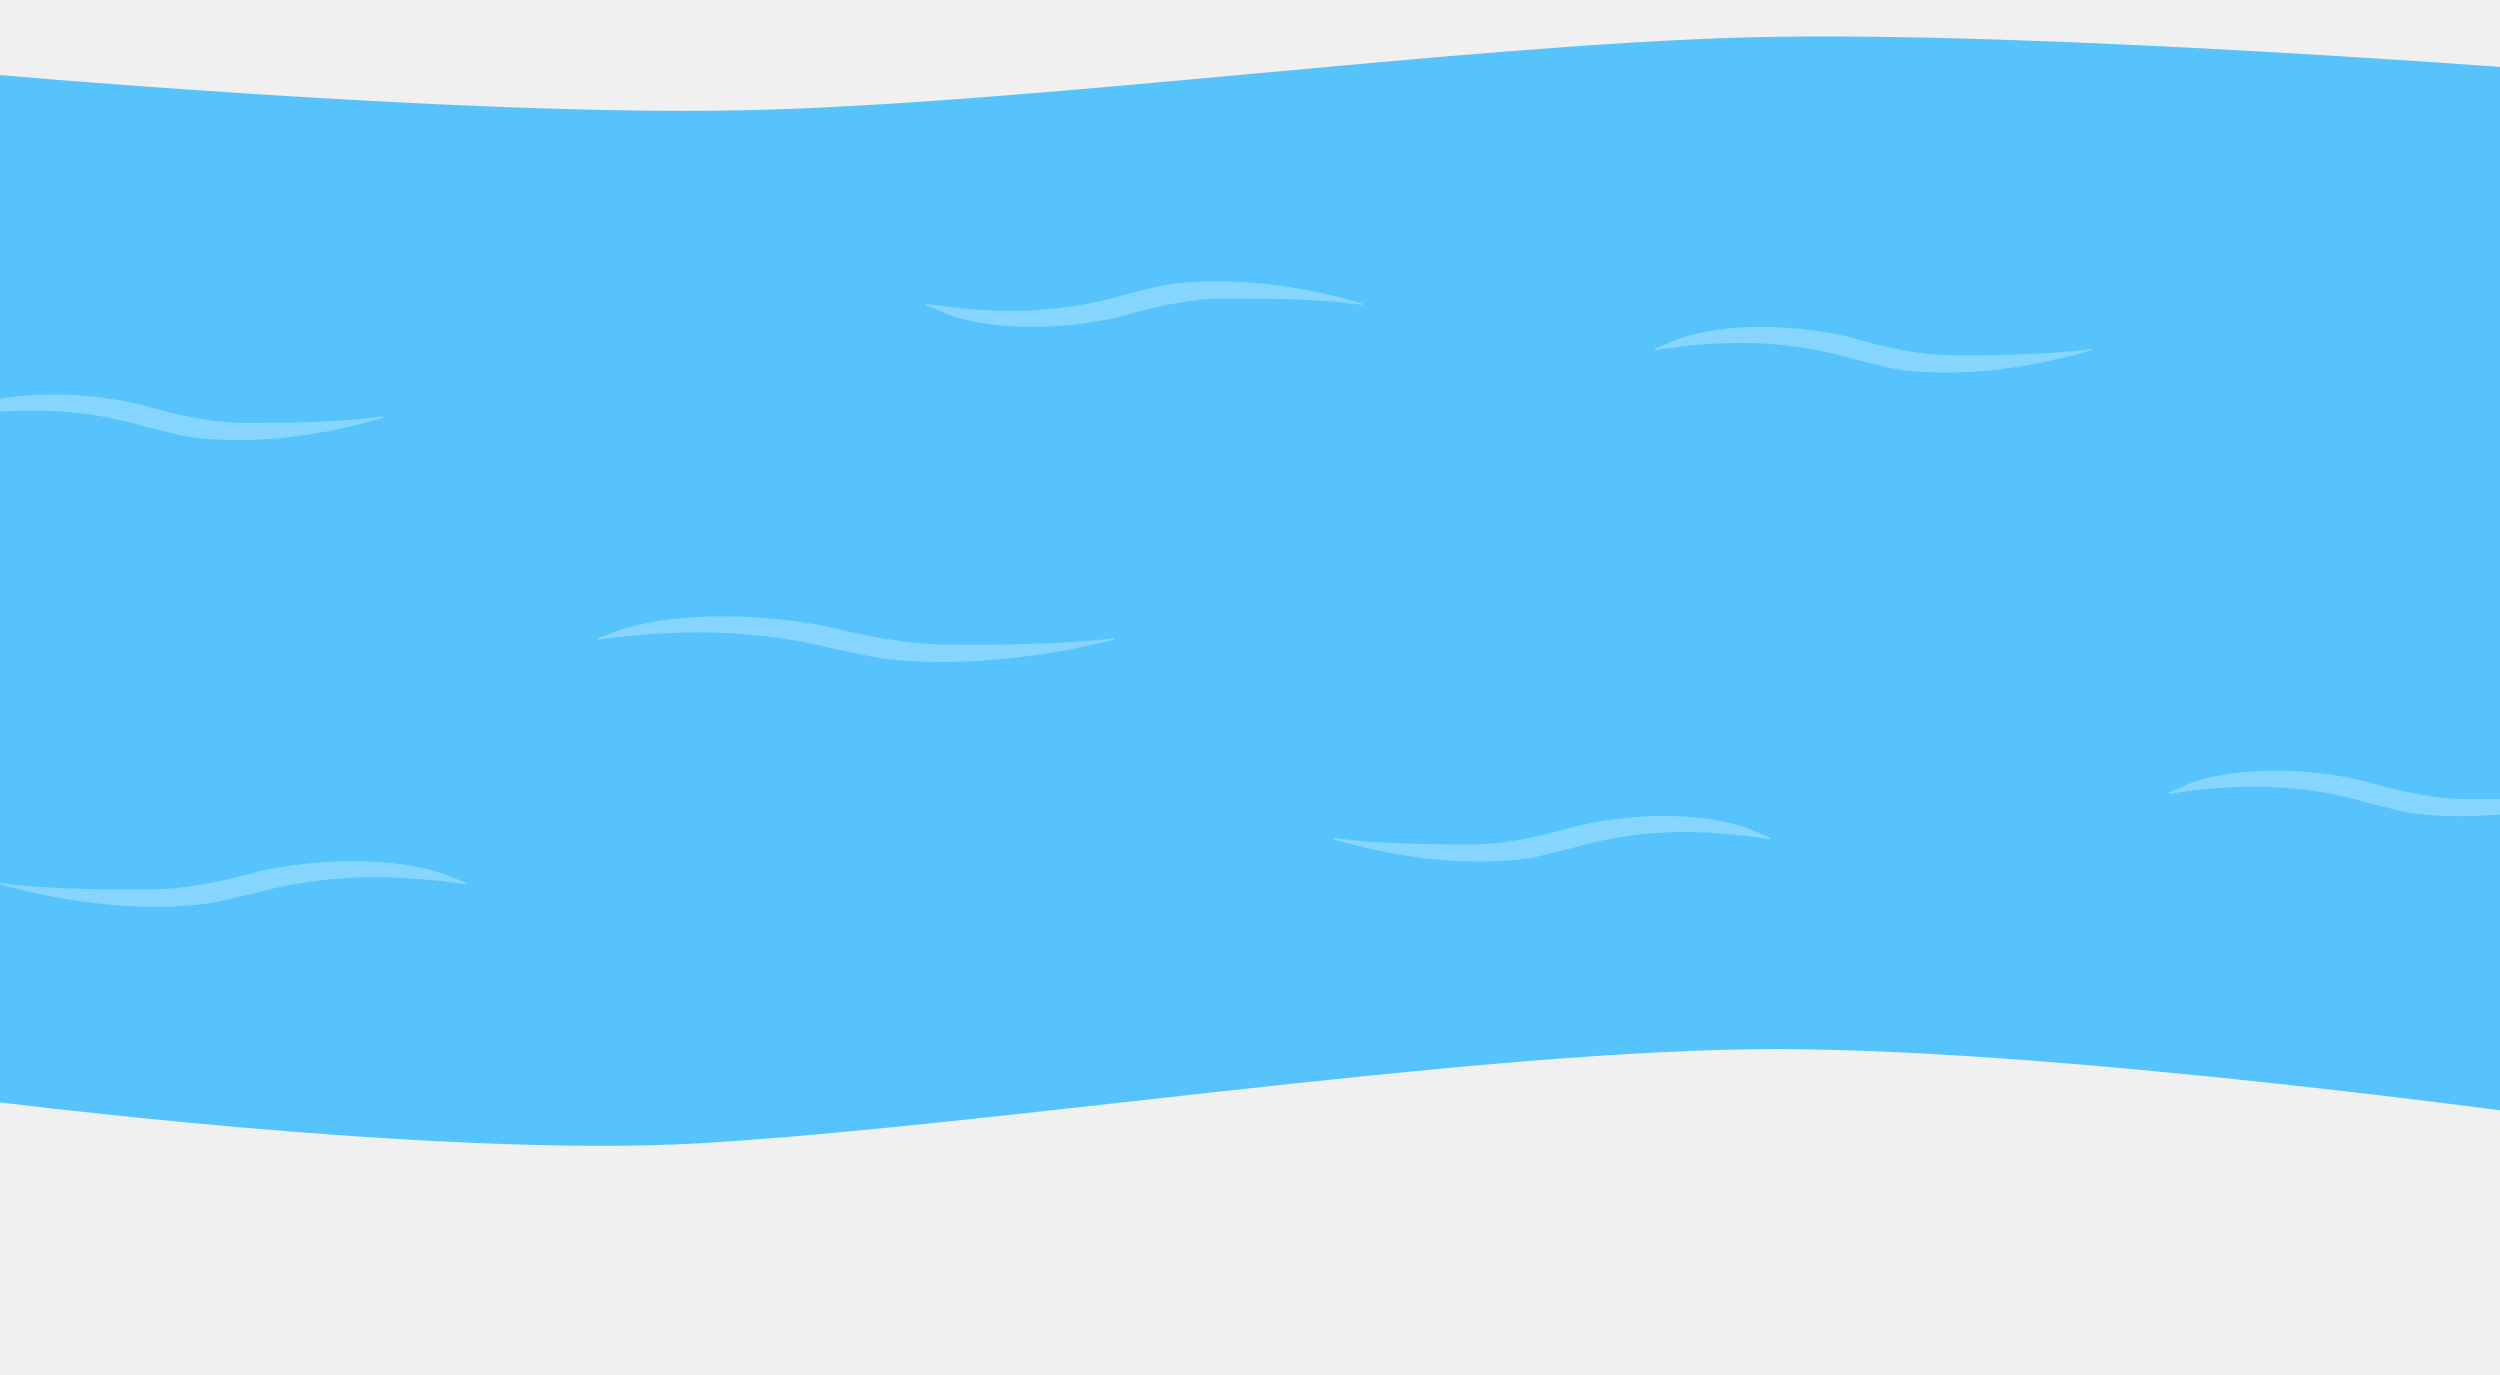
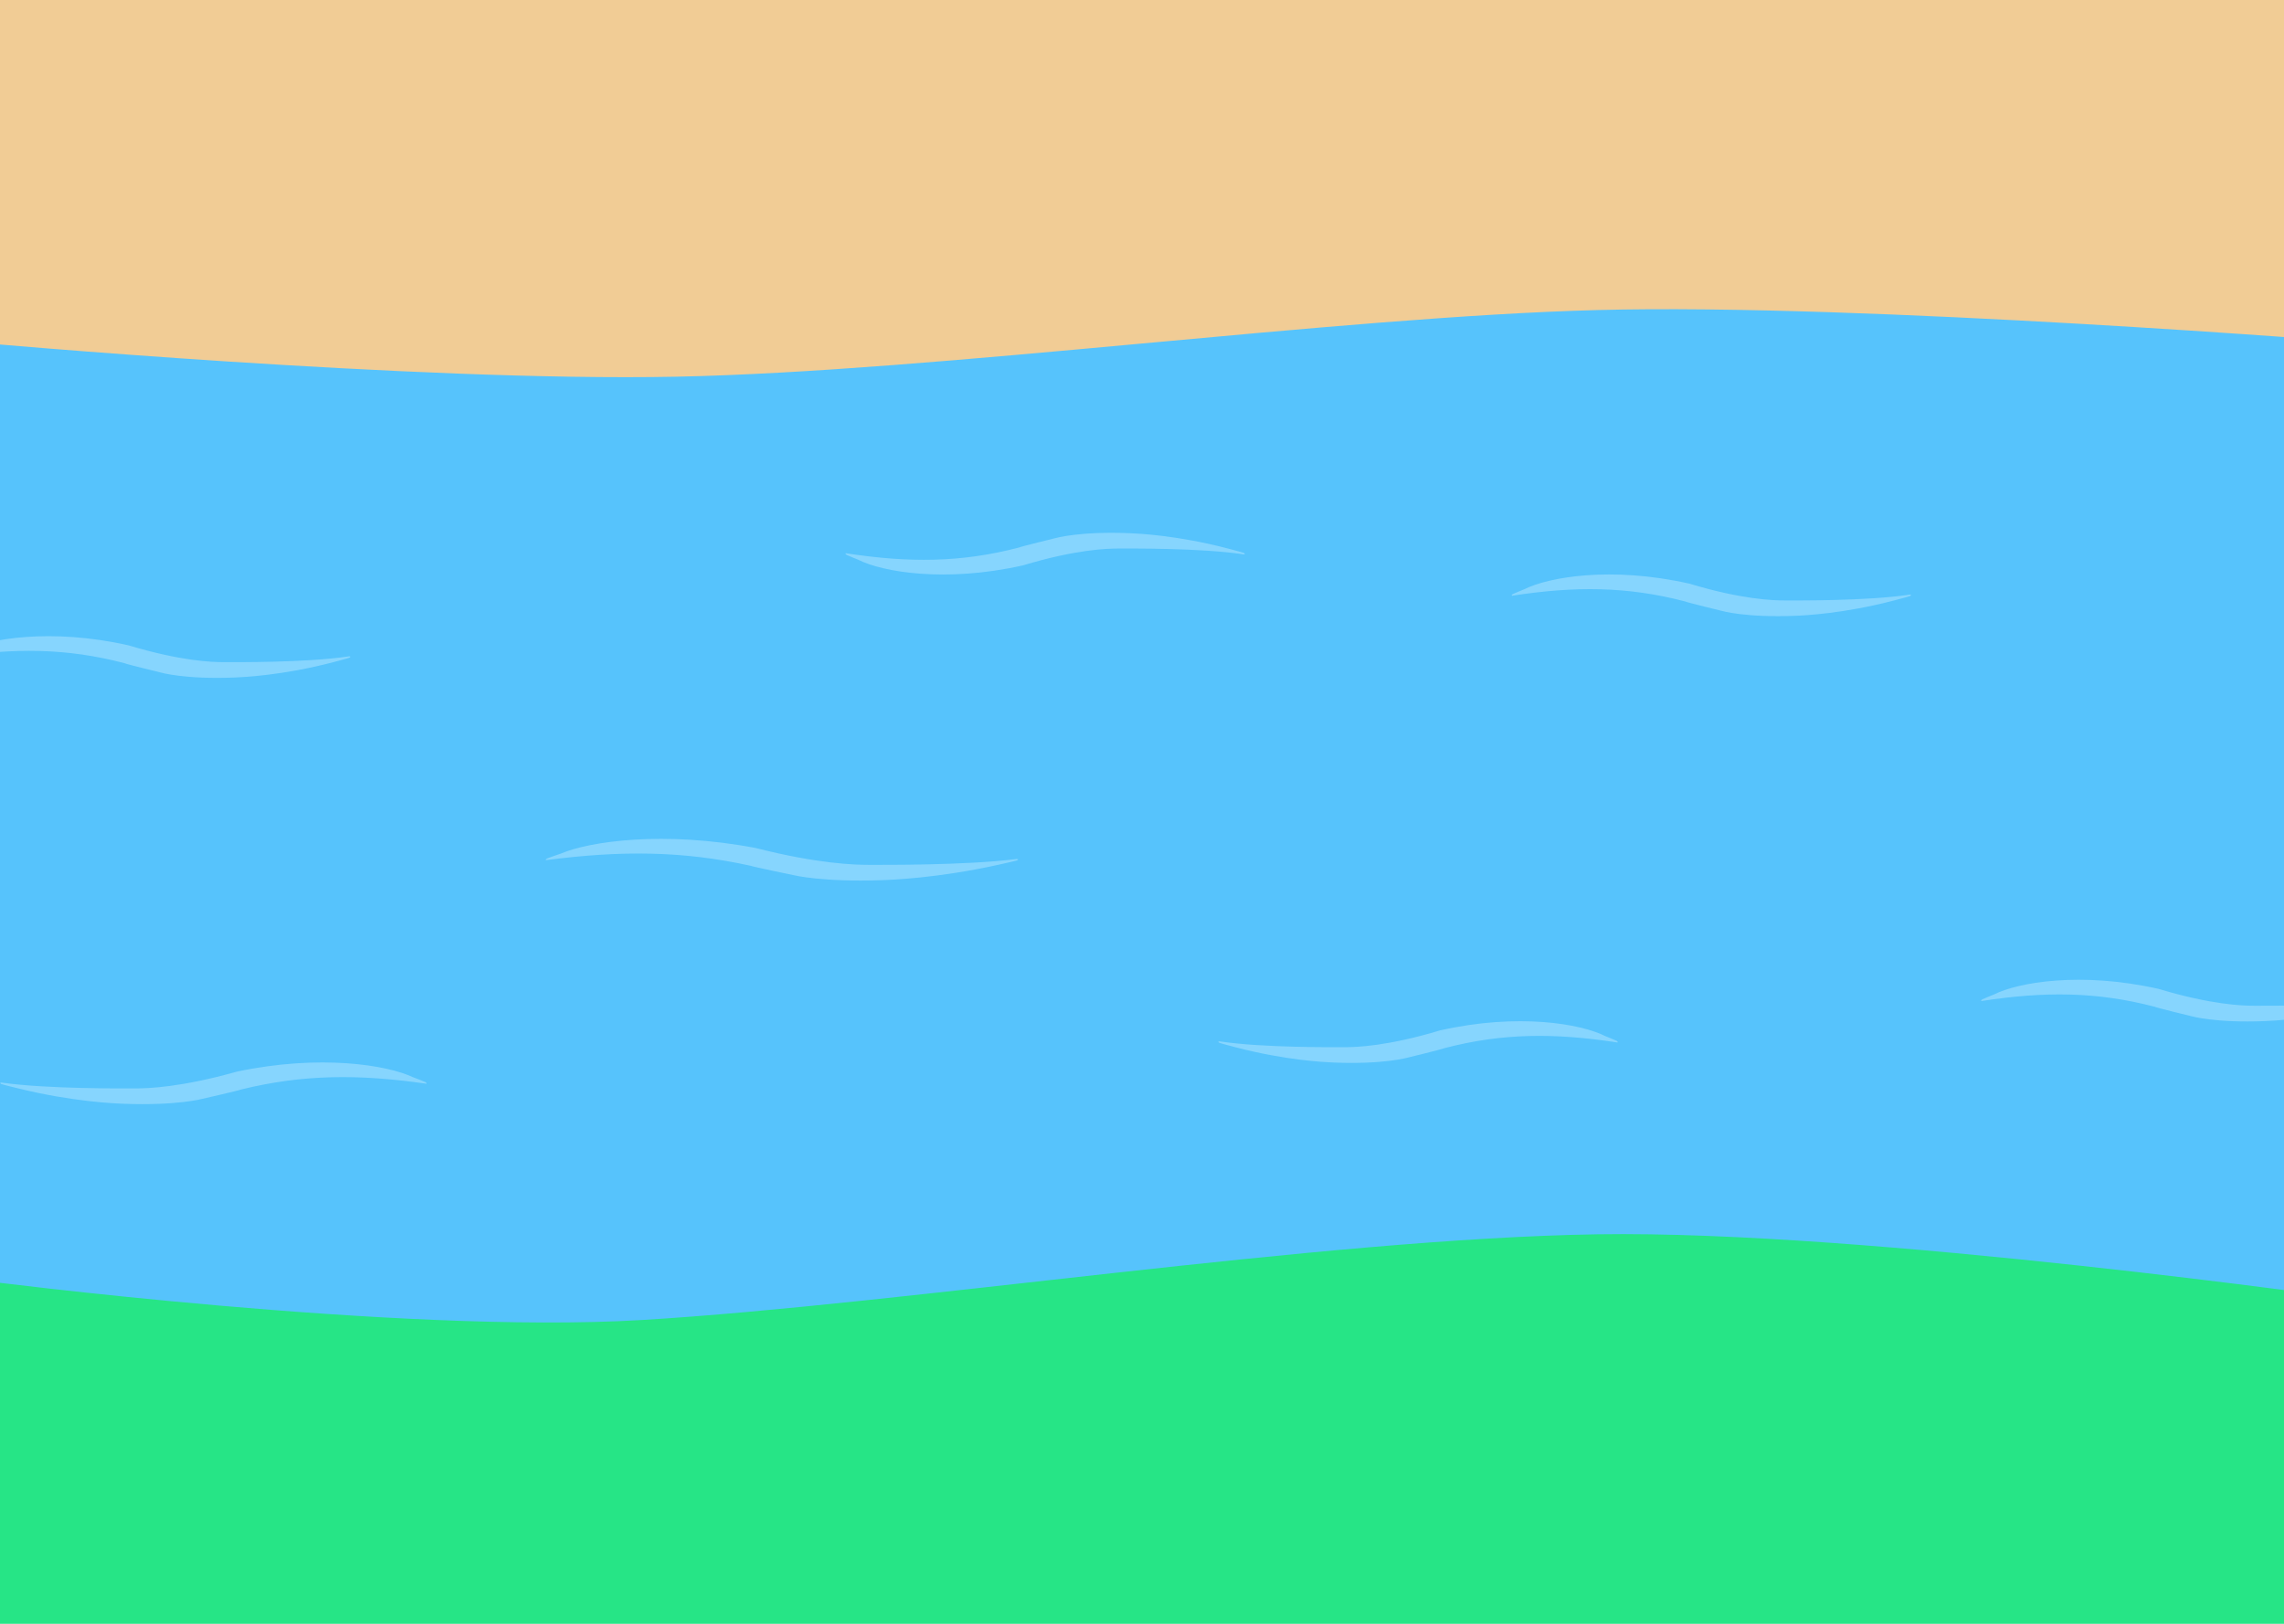
- <svg xmlns="http://www.w3.org/2000/svg" width="1440" height="792" viewBox="0 0 1440 792" fill="none">
-   <g clip-path="url(#clip0_56_21)">
-     <path fill-rule="evenodd" clip-rule="evenodd" d="M1486 41.97V645.721C1486 645.721 1177.04 601.684 1007.08 604.381C833.26 607.137 570.031 648.526 404.189 658.449C251.689 667.576 -12.475 633.433 -12.475 633.433L-15 41.97C-15 41.97 262.044 66.862 426.411 63.553C590.776 60.245 842.683 25.851 1007.08 21.525C1174.69 17.113 1486 41.97 1486 41.97Z" fill="#56C3FC" />
-     <path d="M221 240.158C220.76 240.304 220.571 240.623 220.331 240.769C219.914 241.025 211.035 243.351 210.226 243.565C178.037 252.005 153.14 253.035 148.123 253.243L148.113 253.243C116.501 254.544 101.38 250.116 101.38 250.116C101.38 250.116 79.676 244.851 78.405 244.195C41.833 234.625 8.96 234.533 -30.243 240.518C-30.383 240.558 -30.526 240.676 -30.669 240.64C-30.796 240.606 -30.872 240.354 -31 240.32C-30.775 240.132 -30.602 239.809 -30.377 239.623C-30.091 239.385 -23.502 236.732 -22.903 236.493C-7.763 228.847 31.76 221.869 81.005 232.958C114.175 242.963 133.869 243.565 140.991 243.565C148.113 243.565 192.856 243.966 219.604 239.957C220.206 239.867 220.206 239.854 220.249 239.859C220.635 239.915 220.608 240.101 221 240.158Z" fill="#A7E1FF" fill-opacity="0.6" />
-     <path d="M642 367.971C641.716 368.117 641.493 368.436 641.209 368.581C640.716 368.838 630.217 371.164 629.26 371.378C591.194 379.818 561.753 380.848 555.82 381.055L555.808 381.056C518.426 382.356 500.544 377.929 500.544 377.929C500.544 377.929 474.879 372.664 473.376 372.007C430.128 362.438 391.255 362.346 344.896 368.331C344.73 368.371 344.561 368.489 344.392 368.452C344.241 368.419 344.151 368.166 344 368.133C344.266 367.945 344.471 367.622 344.737 367.436C345.075 367.198 352.866 364.545 353.575 364.305C371.478 356.66 418.216 349.682 476.451 360.771C515.675 370.776 538.964 371.378 547.386 371.378C555.808 371.378 608.718 371.779 640.349 367.77C641.061 367.679 641.061 367.666 641.112 367.672C641.568 367.727 641.536 367.914 642 367.971Z" fill="#A7E1FF" fill-opacity="0.6" />
-     <path d="M0 508.971C0.257 509.117 0.458 509.436 0.714 509.581C1.159 509.838 10.637 512.164 11.5 512.378C45.862 520.818 72.437 521.848 77.793 522.055L77.804 522.056C111.548 523.356 127.69 518.929 127.69 518.929C127.69 518.929 150.857 513.664 152.215 513.007C191.254 503.438 226.344 503.346 268.192 509.331C268.341 509.371 268.494 509.489 268.646 509.452C268.783 509.419 268.864 509.166 269 509.133C268.76 508.945 268.575 508.622 268.334 508.436C268.029 508.198 260.997 505.545 260.357 505.305C244.196 497.66 202.006 490.682 149.439 501.771C114.032 511.776 93.009 512.378 85.406 512.378C77.804 512.378 30.043 512.779 1.49 508.77C0.847 508.679 0.847 508.666 0.802 508.672C0.39 508.727 0.419 508.914 0 508.971Z" fill="#A7E1FF" fill-opacity="0.6" />
-     <path d="M785 175.324C784.76 175.178 784.571 174.859 784.331 174.713C783.914 174.457 775.035 172.131 774.226 171.917C742.037 163.477 717.14 162.447 712.123 162.24L712.113 162.239C680.501 160.939 665.38 165.366 665.38 165.366C665.38 165.366 643.676 170.631 642.405 171.287C605.833 180.857 572.96 180.949 533.757 174.964C533.617 174.924 533.474 174.806 533.331 174.843C533.204 174.876 533.128 175.128 533 175.162C533.225 175.35 533.398 175.673 533.623 175.859C533.909 176.097 540.498 178.75 541.097 178.99C556.237 186.635 595.76 193.613 645.005 182.524C678.175 172.519 697.869 171.917 704.991 171.917C712.113 171.917 756.856 171.516 783.604 175.525C784.206 175.615 784.206 175.628 784.249 175.623C784.635 175.568 784.608 175.381 785 175.324Z" fill="#A7E1FF" fill-opacity="0.6" />
-     <path d="M768 482.971C768.24 483.117 768.429 483.436 768.669 483.581C769.086 483.838 777.965 486.164 778.774 486.378C810.963 494.818 835.86 495.848 840.877 496.055L840.887 496.056C872.499 497.356 887.62 492.929 887.62 492.929C887.62 492.929 909.324 487.664 910.595 487.007C947.167 477.438 980.04 477.346 1019.24 483.331C1019.38 483.371 1019.53 483.489 1019.67 483.452C1019.8 483.419 1019.87 483.166 1020 483.133C1019.77 482.945 1019.6 482.622 1019.38 482.436C1019.09 482.198 1012.5 479.545 1011.9 479.305C996.763 471.66 957.24 464.682 907.995 475.771C874.825 485.776 855.131 486.378 848.009 486.378C840.887 486.378 796.144 486.779 769.396 482.77C768.794 482.679 768.794 482.667 768.751 482.672C768.365 482.727 768.392 482.914 768 482.971Z" fill="#A7E1FF" fill-opacity="0.6" />
-     <path d="M1205 201.242C1204.76 201.387 1204.57 201.707 1204.33 201.852C1203.91 202.109 1195.04 204.435 1194.23 204.649C1162.04 213.089 1137.14 214.119 1132.12 214.326L1132.11 214.327C1100.5 215.627 1085.38 211.2 1085.38 211.2C1085.38 211.2 1063.68 205.935 1062.4 205.278C1025.83 195.709 992.96 195.617 953.757 201.601C953.617 201.642 953.474 201.76 953.331 201.723C953.204 201.69 953.128 201.437 953 201.404C953.225 201.216 953.398 200.893 953.623 200.707C953.909 200.469 960.498 197.816 961.097 197.576C976.237 189.931 1015.76 182.952 1065.01 194.042C1098.17 204.046 1117.87 204.649 1124.99 204.649C1132.11 204.649 1176.86 205.05 1203.6 201.041C1204.21 200.95 1204.21 200.937 1204.25 200.943C1204.63 200.998 1204.61 201.185 1205 201.242Z" fill="#A7E1FF" fill-opacity="0.6" />
-     <path d="M1501 456.827C1500.76 456.973 1500.57 457.292 1500.33 457.438C1499.91 457.694 1491.04 460.021 1490.23 460.235C1458.04 468.674 1433.14 469.704 1428.12 469.912L1428.11 469.912C1396.5 471.213 1381.38 466.785 1381.38 466.785C1381.38 466.785 1359.68 461.521 1358.4 460.864C1321.83 451.294 1288.96 451.203 1249.76 457.187C1249.62 457.228 1249.47 457.346 1249.33 457.309C1249.2 457.276 1249.13 457.023 1249 456.99C1249.23 456.802 1249.4 456.479 1249.62 456.292C1249.91 456.054 1256.5 453.402 1257.1 453.162C1272.24 445.517 1311.76 438.538 1361.01 449.627C1394.17 459.632 1413.87 460.235 1420.99 460.235C1428.11 460.235 1472.86 460.635 1499.6 456.626C1500.21 456.536 1500.21 456.523 1500.25 456.529C1500.63 456.584 1500.61 456.77 1501 456.827Z" fill="#A7E1FF" fill-opacity="0.6" />
+ <svg xmlns="http://www.w3.org/2000/svg" width="1440" height="1024" viewBox="0 0 1440 1024" fill="none">
+   <rect width="1440" height="1024" fill="url(#paint0_linear_14_13)" />
+   <g clip-path="url(#clip0_14_13)">
+     <path fill-rule="evenodd" clip-rule="evenodd" d="M1486 215.97V819.721C1486 819.721 1177.04 775.684 1007.08 778.381C833.26 781.137 570.031 822.526 404.189 832.449C251.689 841.576 -12.475 807.433 -12.475 807.433L-15 215.97C-15 215.97 262.044 240.862 426.411 237.553C590.776 234.245 842.683 199.851 1007.08 195.525C1174.69 191.114 1486 215.97 1486 215.97Z" fill="#56C3FC" />
+     <path d="M221 414.158C220.76 414.304 220.571 414.623 220.331 414.769C219.914 415.025 211.035 417.351 210.226 417.565C178.037 426.005 153.14 427.035 148.123 427.243L148.113 427.243C116.501 428.544 101.38 424.116 101.38 424.116C101.38 424.116 79.676 418.851 78.405 418.195C41.833 408.625 8.96 408.533 -30.243 414.518C-30.383 414.558 -30.526 414.676 -30.669 414.64C-30.796 414.606 -30.872 414.354 -31 414.32C-30.775 414.132 -30.602 413.809 -30.377 413.623C-30.091 413.385 -23.502 410.732 -22.903 410.493C-7.763 402.847 31.76 395.869 81.005 406.958C114.175 416.963 133.869 417.565 140.991 417.565C148.113 417.565 192.856 417.966 219.604 413.957C220.206 413.867 220.206 413.854 220.249 413.859C220.635 413.915 220.608 414.101 221 414.158Z" fill="#A7E1FF" fill-opacity="0.6" />
+     <path d="M642 541.971C641.716 542.117 641.493 542.436 641.209 542.581C640.716 542.838 630.217 545.164 629.26 545.378C591.194 553.818 561.753 554.848 555.82 555.055L555.808 555.056C518.426 556.356 500.544 551.929 500.544 551.929C500.544 551.929 474.879 546.664 473.376 546.007C430.128 536.438 391.255 536.346 344.896 542.331C344.73 542.371 344.561 542.489 344.392 542.452C344.241 542.419 344.151 542.166 344 542.133C344.266 541.945 344.471 541.622 344.737 541.436C345.075 541.198 352.866 538.545 353.575 538.305C371.478 530.66 418.216 523.682 476.451 534.771C515.675 544.776 538.964 545.378 547.386 545.378C555.808 545.378 608.718 545.779 640.349 541.77C641.061 541.679 641.061 541.666 641.112 541.672C641.568 541.727 641.536 541.914 642 541.971Z" fill="#A7E1FF" fill-opacity="0.6" />
+     <path d="M0 682.971C0.257 683.117 0.458 683.436 0.714 683.581C1.159 683.838 10.637 686.164 11.5 686.378C45.862 694.818 72.437 695.848 77.793 696.055L77.804 696.056C111.548 697.356 127.69 692.929 127.69 692.929C127.69 692.929 150.857 687.664 152.215 687.007C191.254 677.438 226.344 677.346 268.192 683.331C268.341 683.371 268.494 683.489 268.646 683.452C268.783 683.419 268.864 683.166 269 683.133C268.76 682.945 268.575 682.622 268.334 682.436C268.029 682.198 260.997 679.545 260.357 679.305C244.196 671.66 202.006 664.682 149.439 675.771C114.032 685.776 93.009 686.378 85.406 686.378C77.804 686.378 30.043 686.779 1.49 682.77C0.847 682.679 0.847 682.666 0.802 682.672C0.39 682.727 0.419 682.914 0 682.971Z" fill="#A7E1FF" fill-opacity="0.6" />
+     <path d="M785 349.324C784.76 349.178 784.571 348.859 784.331 348.713C783.914 348.457 775.035 346.131 774.226 345.917C742.037 337.477 717.14 336.447 712.123 336.24L712.113 336.239C680.501 334.939 665.38 339.366 665.38 339.366C665.38 339.366 643.676 344.631 642.405 345.287C605.833 354.857 572.96 354.949 533.757 348.964C533.617 348.924 533.474 348.806 533.331 348.843C533.204 348.876 533.128 349.128 533 349.162C533.225 349.35 533.398 349.673 533.623 349.859C533.909 350.097 540.498 352.75 541.097 352.99C556.237 360.635 595.76 367.613 645.005 356.524C678.175 346.519 697.869 345.917 704.991 345.917C712.113 345.917 756.856 345.516 783.604 349.525C784.206 349.615 784.206 349.628 784.249 349.623C784.635 349.568 784.608 349.381 785 349.324Z" fill="#A7E1FF" fill-opacity="0.6" />
+     <path d="M768 656.971C768.24 657.117 768.429 657.436 768.669 657.581C769.086 657.838 777.965 660.164 778.774 660.378C810.963 668.818 835.86 669.848 840.877 670.055L840.887 670.056C872.499 671.356 887.62 666.929 887.62 666.929C887.62 666.929 909.324 661.664 910.595 661.007C947.167 651.438 980.04 651.346 1019.24 657.331C1019.38 657.371 1019.53 657.489 1019.67 657.452C1019.8 657.419 1019.87 657.166 1020 657.133C1019.77 656.945 1019.6 656.622 1019.38 656.436C1019.09 656.198 1012.5 653.545 1011.9 653.305C996.763 645.66 957.24 638.682 907.995 649.771C874.825 659.776 855.131 660.378 848.009 660.378C840.887 660.378 796.144 660.779 769.396 656.77C768.794 656.679 768.794 656.667 768.751 656.672C768.365 656.727 768.392 656.914 768 656.971Z" fill="#A7E1FF" fill-opacity="0.6" />
+     <path d="M1205 375.242C1204.76 375.387 1204.57 375.707 1204.33 375.852C1203.91 376.109 1195.04 378.435 1194.23 378.649C1162.04 387.089 1137.14 388.119 1132.12 388.326L1132.11 388.327C1100.5 389.627 1085.38 385.2 1085.38 385.2C1085.38 385.2 1063.68 379.935 1062.4 379.278C1025.83 369.709 992.96 369.617 953.757 375.601C953.617 375.642 953.474 375.76 953.331 375.723C953.204 375.69 953.128 375.437 953 375.404C953.225 375.216 953.398 374.893 953.623 374.707C953.909 374.469 960.498 371.816 961.097 371.576C976.237 363.931 1015.76 356.952 1065.01 368.042C1098.17 378.046 1117.87 378.649 1124.99 378.649C1132.11 378.649 1176.86 379.05 1203.6 375.041C1204.21 374.95 1204.21 374.937 1204.25 374.943C1204.63 374.998 1204.61 375.185 1205 375.242Z" fill="#A7E1FF" fill-opacity="0.6" />
+     <path d="M1501 630.827C1500.76 630.973 1500.57 631.292 1500.33 631.438C1499.91 631.694 1491.04 634.021 1490.23 634.235C1458.04 642.674 1433.14 643.704 1428.12 643.912L1428.11 643.912C1396.5 645.213 1381.38 640.785 1381.38 640.785C1381.38 640.785 1359.68 635.521 1358.4 634.864C1321.83 625.294 1288.96 625.203 1249.76 631.187C1249.62 631.228 1249.47 631.346 1249.33 631.309C1249.2 631.276 1249.13 631.023 1249 630.99C1249.23 630.802 1249.4 630.479 1249.62 630.292C1249.91 630.054 1256.5 627.402 1257.1 627.162C1272.24 619.517 1311.76 612.538 1361.01 623.627C1394.17 633.632 1413.87 634.235 1420.99 634.235C1428.11 634.235 1472.86 634.635 1499.6 630.626C1500.21 630.536 1500.21 630.523 1500.25 630.529C1500.63 630.584 1500.61 630.77 1501 630.827Z" fill="#A7E1FF" fill-opacity="0.6" />
  </g>
  <defs>
-     <clipPath id="clip0_56_21">
-       <rect width="1440" height="792" fill="white" />
+     <linearGradient id="paint0_linear_14_13" x1="720" y1="0" x2="720" y2="1024" gradientUnits="userSpaceOnUse">
+       <stop offset="0.5" stop-color="#F1CC95" />
+       <stop offset="0.5" stop-color="#26E586" />
+     </linearGradient>
+     <clipPath id="clip0_14_13">
+       <rect width="1440" height="792" fill="white" transform="translate(0 174)" />
    </clipPath>
  </defs>
</svg>
